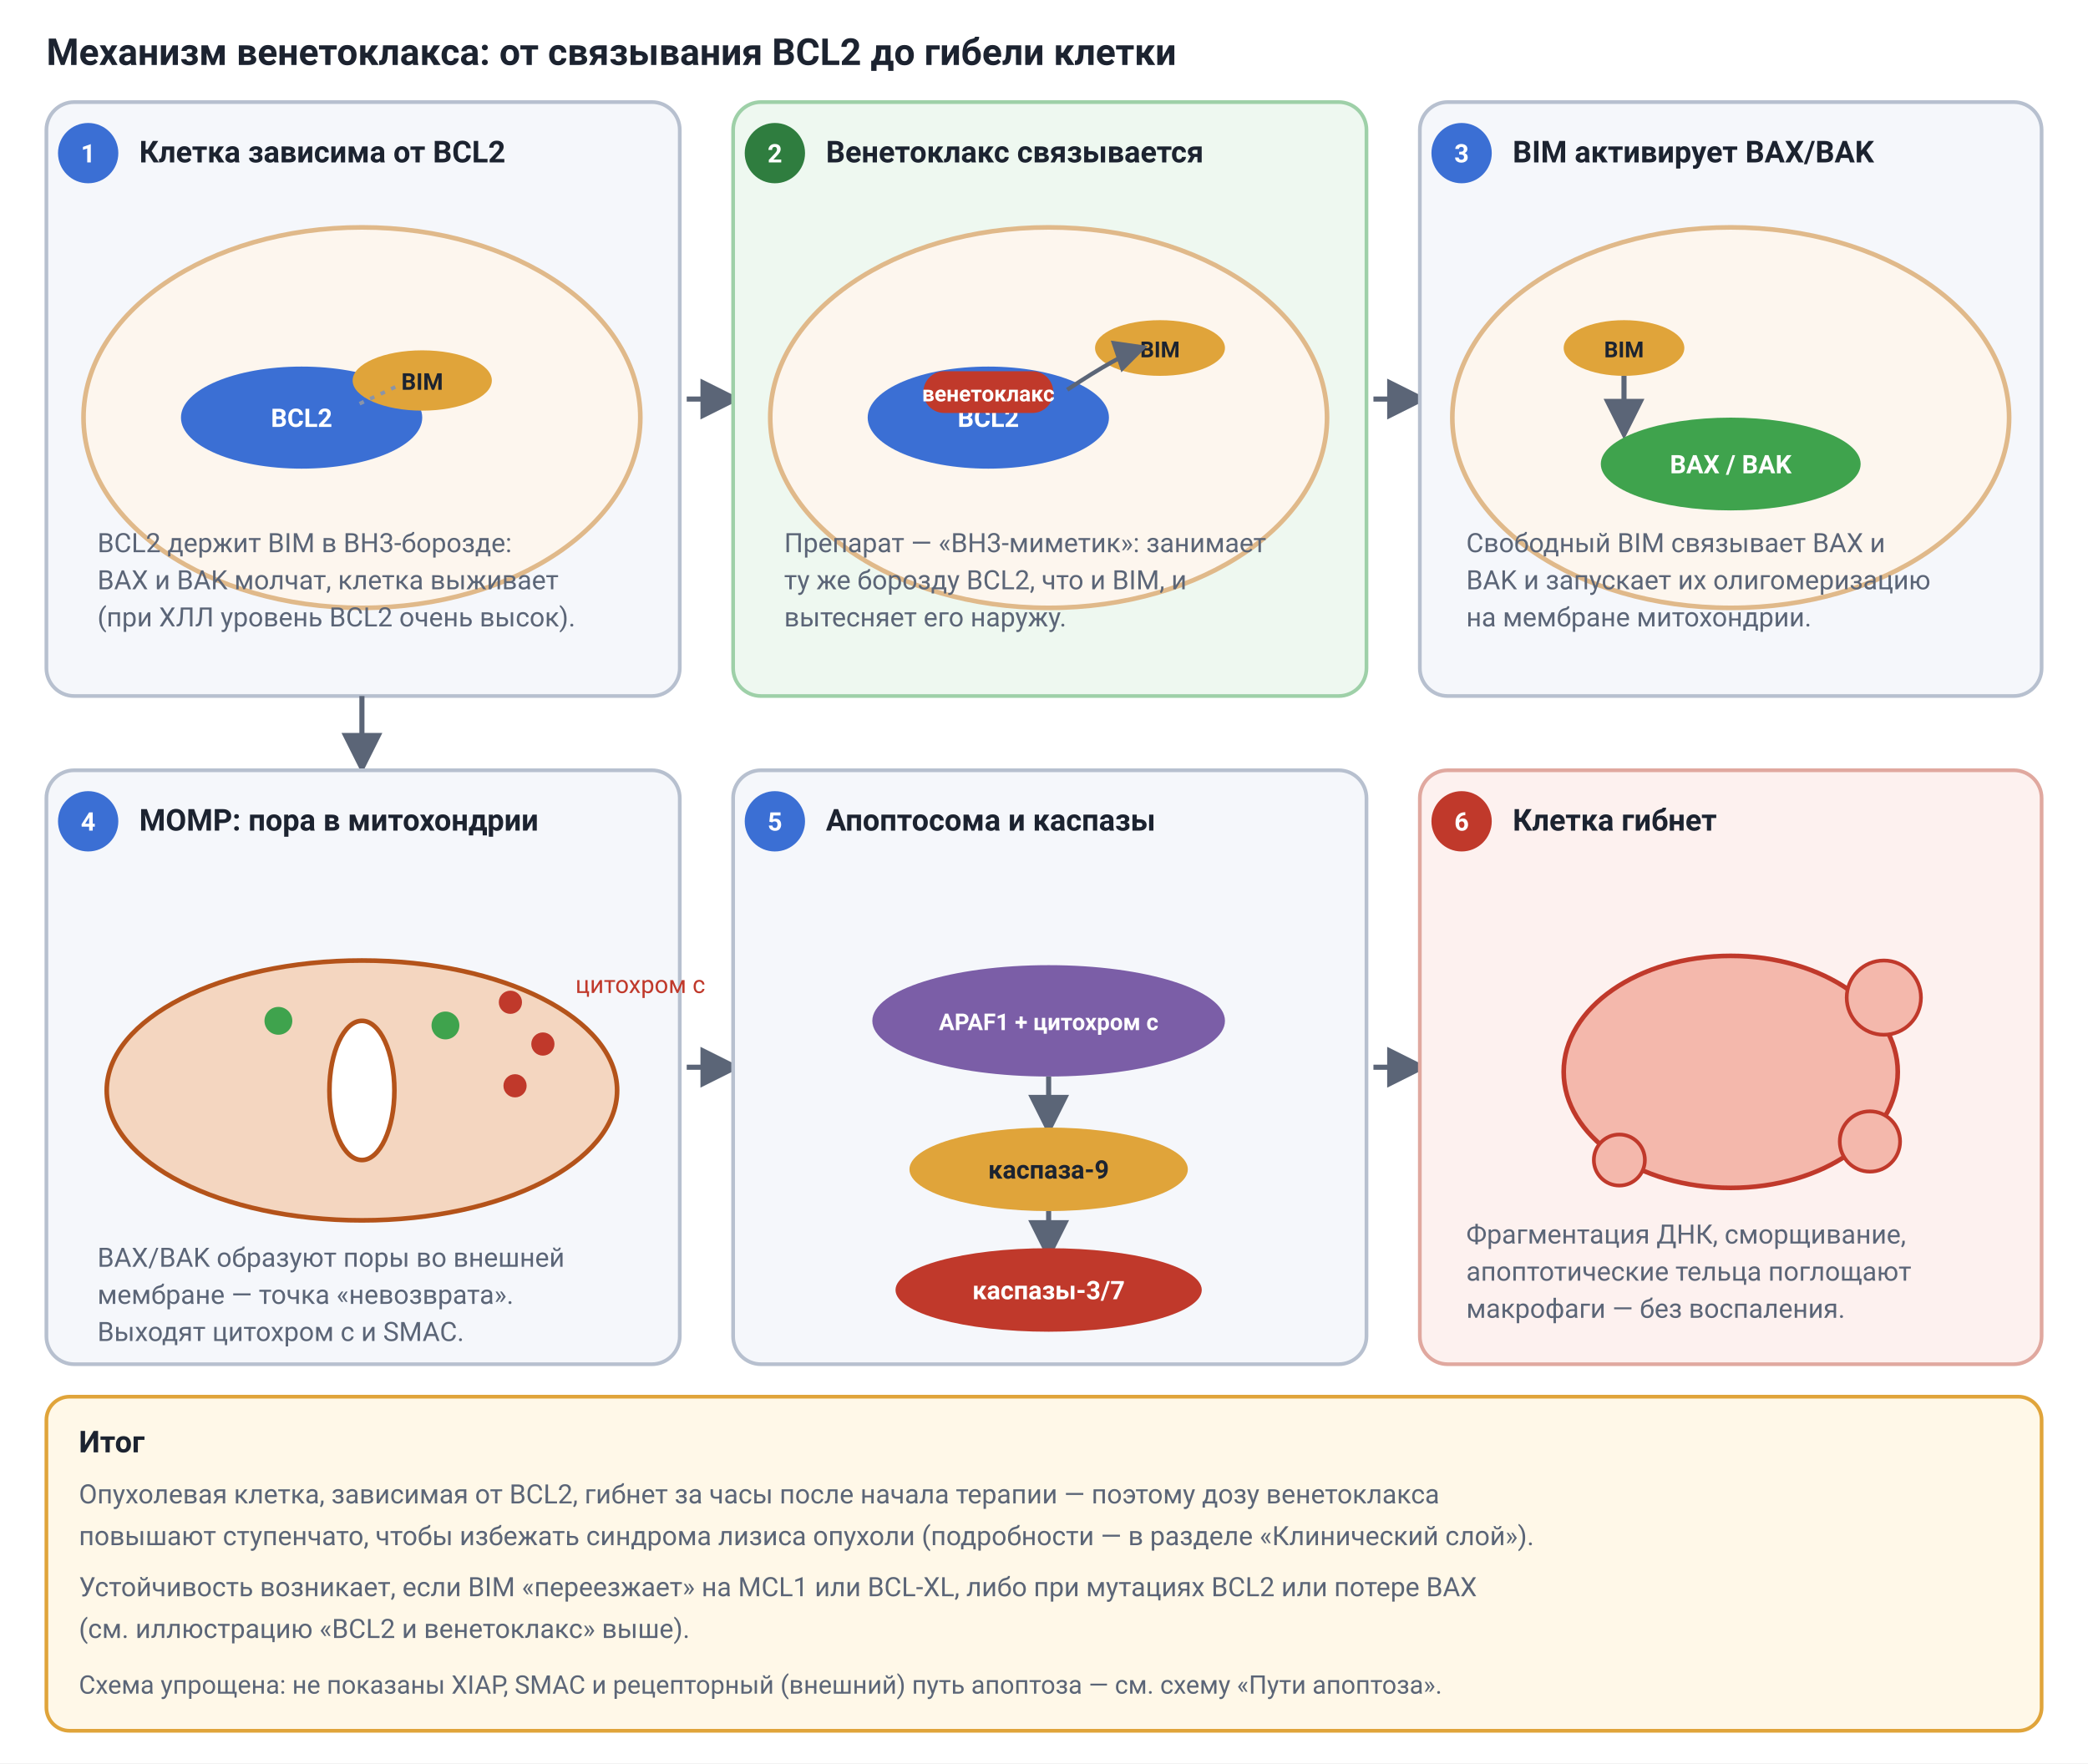
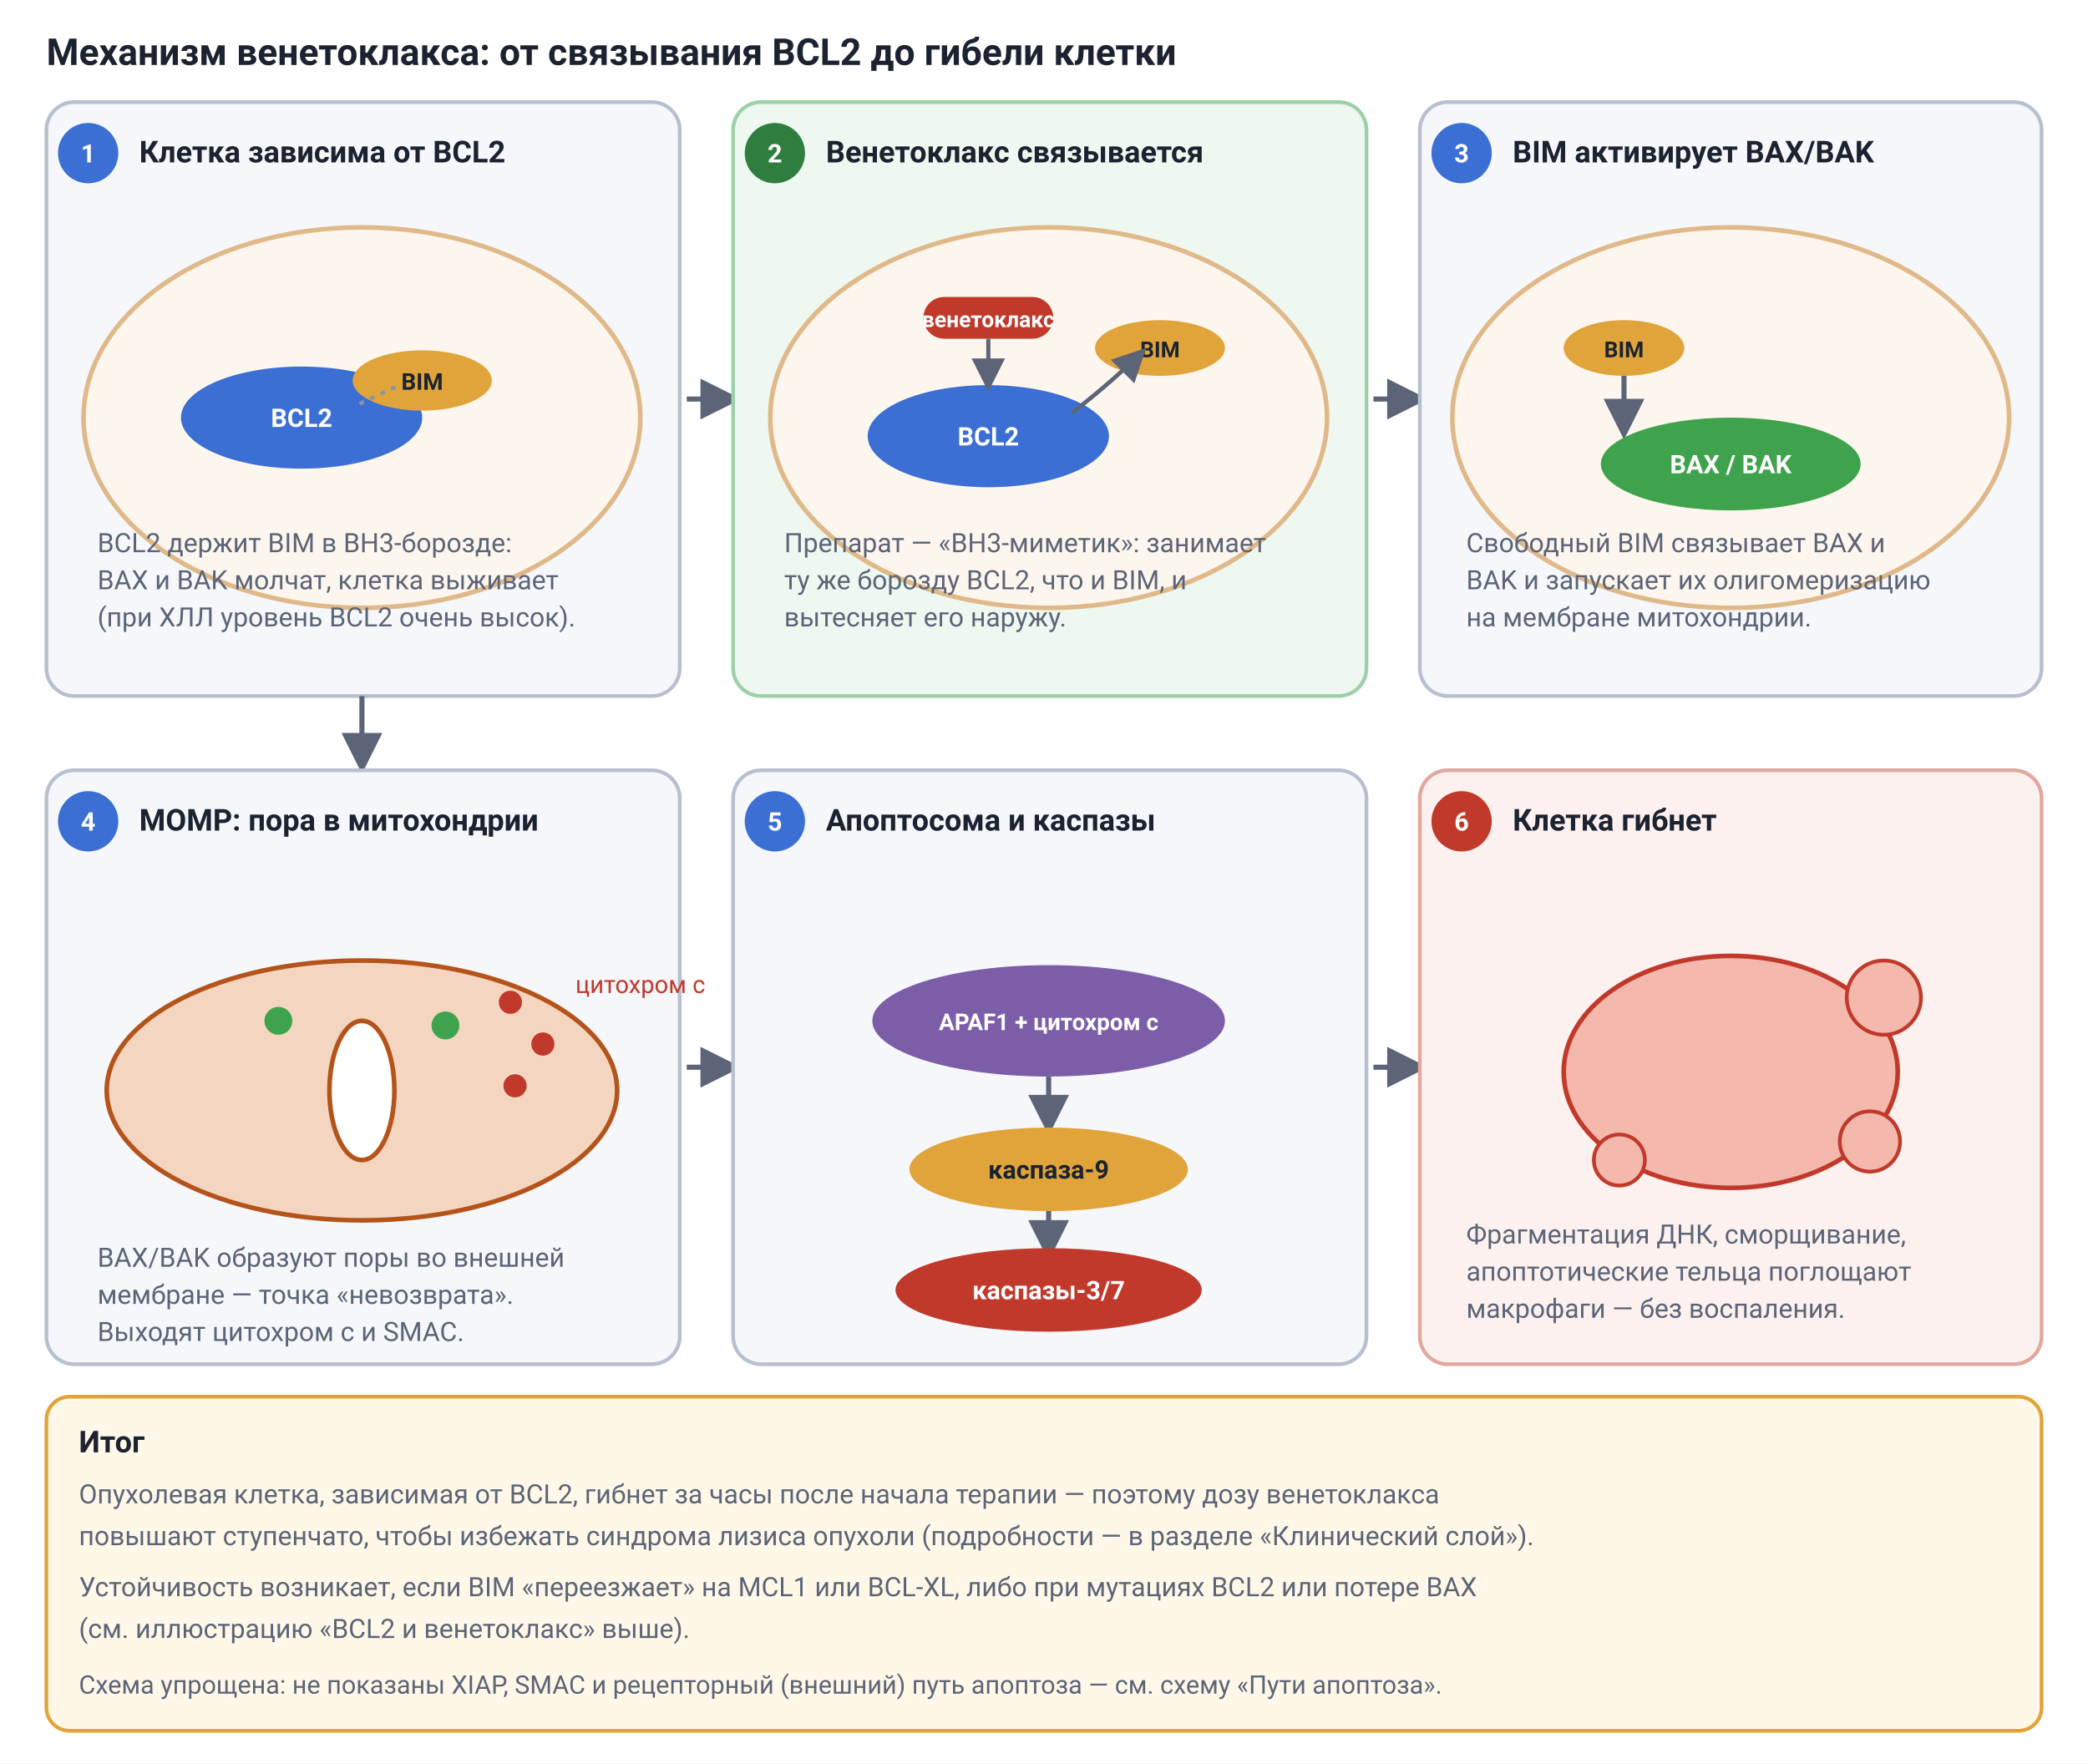
<svg xmlns="http://www.w3.org/2000/svg" viewBox="0 0 900 760" role="img" aria-labelledby="t d">
  <style>
    text { font-family: system-ui, "Segoe UI", Roboto, Arial, sans-serif; fill: #1c2330; }
    .h { font-size: 16px; font-weight: 700; }
    .b { font-size: 13px; font-weight: 700; }
    .s { font-size: 11.5px; fill: #5b6577; }
    .w { font-size: 11px; font-weight: 700; fill: #fff; text-anchor: middle; }
    .box { fill: #f5f7fb; stroke: #b7c0cf; stroke-width: 1.6; }
    .cell { fill: #fdf6ee; stroke: #e0b98a; stroke-width: 2; }
    .num { width: 26px; height: 26px; }
    .ar { stroke: #5b6577; stroke-width: 2.2; fill: none; }
  </style>
  <defs>
    <marker id="ar" viewBox="0 0 10 10" refX="8" refY="5" markerWidth="8" markerHeight="8" orient="auto">
      <path d="M0 0 L10 5 L0 10 z" fill="#5b6577" />
    </marker>
    <marker id="arw" viewBox="0 0 10 10" refX="8" refY="5" markerWidth="8" markerHeight="8" orient="auto">
      <path d="M0 0 L10 5 L0 10 z" fill="#fff" />
    </marker>
  </defs>
  <rect width="900" height="760" fill="#ffffff" />
  <text class="h" x="20" y="28">Механизм венетоклакса: от связывания BCL2 до гибели клетки</text>
  <g>
    <rect class="box" x="20" y="44" width="273" height="256" rx="12" />
    <circle cx="38" cy="66" r="13" fill="#3b6fd4" />
    <text class="w" x="38" y="70">1</text>
    <text class="b" x="60" y="70">Клетка зависима от BCL2</text>
    <ellipse class="cell" cx="156" cy="180" rx="120" ry="82" />
    <ellipse cx="130" cy="180" rx="52" ry="22" fill="#3b6fd4" />
    <text class="w" x="130" y="184">BCL2</text>
    <ellipse cx="182" cy="164" rx="30" ry="13" fill="#e0a43a" />
    <text class="w" x="182" y="168" style="fill:#1c2330;font-size:10px">BIM</text>
    <path d="M155 174 Q168 168 172 166" stroke="#8a94a8" stroke-width="1.6" fill="none" stroke-dasharray="2 3" />
    <text class="s" x="42" y="238">BCL2 держит BIM в BH3-борозде:</text>
    <text class="s" x="42" y="254">BAX и BAK молчат, клетка выживает</text>
    <text class="s" x="42" y="270">(при ХЛЛ уровень BCL2 очень высок).</text>
  </g>
  <path class="ar" d="M296 172 H316" marker-end="url(#ar)" />
  <g>
    <rect class="box" x="316" y="44" width="273" height="256" rx="12" style="fill:#eef8f0;stroke:#9ed0a8" />
    <circle cx="334" cy="66" r="13" fill="#2f7d3f" />
    <text class="w" x="334" y="70">2</text>
    <text class="b" x="356" y="70">Венетоклакс связывается</text>
    <ellipse class="cell" cx="452" cy="180" rx="120" ry="82" />
-     <ellipse cx="426" cy="180" rx="52" ry="22" fill="#3b6fd4" />
-     <text class="w" x="426" y="184">BCL2</text>
-     <rect x="398" y="160" width="56" height="18" rx="9" fill="#c0392b" />
-     <text class="w" x="426" y="173" style="font-size:9.5px">венетоклакс</text>
+     <ellipse cx="426" cy="188" rx="52" ry="22" fill="#3b6fd4" />
+     <text class="w" x="426" y="192">BCL2</text>
+     <rect x="398" y="128" width="56" height="18" rx="9" fill="#c0392b" />
+     <text class="w" x="426" y="141" style="font-size:9.5px">венетоклакс</text>
+     <path d="M426 146 V166" class="ar" style="stroke-width:1.8" marker-end="url(#ar)" />
    <ellipse cx="500" cy="150" rx="28" ry="12" fill="#e0a43a" />
    <text class="w" x="500" y="154" style="fill:#1c2330;font-size:9.5px">BIM</text>
-     <path d="M460 168 C475 158 486 152 492 150" class="ar" style="stroke-width:1.8" marker-end="url(#ar)" />
+     <path d="M462 178 C475 168 486 158 492 152" class="ar" style="stroke-width:1.8" marker-end="url(#ar)" />
    <text class="s" x="338" y="238">Препарат — «BH3-миметик»: занимает</text>
    <text class="s" x="338" y="254">ту же борозду BCL2, что и BIM, и</text>
    <text class="s" x="338" y="270">вытесняет его наружу.</text>
  </g>
  <path class="ar" d="M592 172 H612" marker-end="url(#ar)" />
  <g>
    <rect class="box" x="612" y="44" width="268" height="256" rx="12" />
    <circle cx="630" cy="66" r="13" fill="#3b6fd4" />
    <text class="w" x="630" y="70">3</text>
    <text class="b" x="652" y="70">BIM активирует BAX/BAK</text>
    <ellipse class="cell" cx="746" cy="180" rx="120" ry="82" />
    <ellipse cx="700" cy="150" rx="26" ry="12" fill="#e0a43a" />
    <text class="w" x="700" y="154" style="fill:#1c2330;font-size:9.5px">BIM</text>
    <path d="M700 162 V186" class="ar" marker-end="url(#ar)" />
    <ellipse cx="746" cy="200" rx="56" ry="20" fill="#3fa34d" />
    <text class="w" x="746" y="204">BAX / BAK</text>
    <text class="s" x="632" y="238">Свободный BIM связывает BAX и</text>
    <text class="s" x="632" y="254">BAK и запускает их олигомеризацию</text>
    <text class="s" x="632" y="270">на мембране митохондрии.</text>
  </g>
  <path class="ar" d="M156 300 V330" marker-end="url(#ar)" />
  <g>
    <rect class="box" x="20" y="332" width="273" height="256" rx="12" />
    <circle cx="38" cy="354" r="13" fill="#3b6fd4" />
    <text class="w" x="38" y="358">4</text>
    <text class="b" x="60" y="358">МОМР: пора в митохондрии</text>
    <ellipse cx="156" cy="470" rx="110" ry="56" fill="#f4d6c0" stroke="#b4531a" stroke-width="2" />
    <ellipse cx="156" cy="470" rx="14" ry="30" fill="#fff" stroke="#b4531a" stroke-width="2" />
    <circle cx="120" cy="440" r="6" fill="#3fa34d" />
    <circle cx="192" cy="442" r="6" fill="#3fa34d" />
    <circle cx="220" cy="432" r="5" fill="#c0392b" />
    <circle cx="234" cy="450" r="5" fill="#c0392b" />
    <circle cx="222" cy="468" r="5" fill="#c0392b" />
    <text class="s" x="248" y="428" style="font-size:10.5px;fill:#c0392b">цитохром c</text>
    <text class="s" x="42" y="546">BAX/BAK образуют поры во внешней</text>
    <text class="s" x="42" y="562">мембране — точка «невозврата».</text>
    <text class="s" x="42" y="578">Выходят цитохром c и SMAC.</text>
  </g>
  <path class="ar" d="M296 460 H316" marker-end="url(#ar)" />
  <g>
    <rect class="box" x="316" y="332" width="273" height="256" rx="12" />
    <circle cx="334" cy="354" r="13" fill="#3b6fd4" />
    <text class="w" x="334" y="358">5</text>
    <text class="b" x="356" y="358">Апоптосома и каспазы</text>
    <ellipse cx="452" cy="440" rx="76" ry="24" fill="#7b5ea7" />
    <text class="w" x="452" y="444" style="font-size:10px">APAF1 + цитохром c</text>
    <path d="M452 464 V486" class="ar" marker-end="url(#ar)" />
    <ellipse cx="452" cy="504" rx="60" ry="18" fill="#e0a43a" />
    <text class="w" x="452" y="508" style="fill:#1c2330">каспаза-9</text>
    <path d="M452 522 V540" class="ar" marker-end="url(#ar)" />
    <ellipse cx="452" cy="556" rx="66" ry="18" fill="#c0392b" />
    <text class="w" x="452" y="560">каспазы-3/7</text>
    <text class="s" x="338" y="588" style="display:none" />
  </g>
  <path class="ar" d="M592 460 H612" marker-end="url(#ar)" />
  <g>
    <rect class="box" x="612" y="332" width="268" height="256" rx="12" style="fill:#fdf1ef;stroke:#e0a89f" />
    <circle cx="630" cy="354" r="13" fill="#c0392b" />
    <text class="w" x="630" y="358">6</text>
    <text class="b" x="652" y="358">Клетка гибнет</text>
    <ellipse cx="746" cy="462" rx="72" ry="50" fill="#f4b8ac" stroke="#c0392b" stroke-width="2" />
    <circle cx="812" cy="430" r="16" fill="#f4b8ac" stroke="#c0392b" stroke-width="1.6" />
    <circle cx="806" cy="492" r="13" fill="#f4b8ac" stroke="#c0392b" stroke-width="1.6" />
    <circle cx="698" cy="500" r="11" fill="#f4b8ac" stroke="#c0392b" stroke-width="1.6" />
    <text class="s" x="632" y="536">Фрагментация ДНК, сморщивание,</text>
    <text class="s" x="632" y="552">апоптотические тельца поглощают</text>
    <text class="s" x="632" y="568">макрофаги — без воспаления.</text>
  </g>
  <rect class="box" x="20" y="602" width="860" height="144" rx="10" style="fill:#fff8e8;stroke:#e0a43a" />
  <text class="b" x="34" y="626">Итог</text>
  <text class="s" x="34" y="648">Опухолевая клетка, зависимая от BCL2, гибнет за часы после начала терапии — поэтому дозу венетоклакса</text>
  <text class="s" x="34" y="666">повышают ступенчато, чтобы избежать синдрома лизиса опухоли (подробности — в разделе «Клинический слой»).</text>
  <text class="s" x="34" y="688">Устойчивость возникает, если BIM «переезжает» на MCL1 или BCL-XL, либо при мутациях BCL2 или потере BAX</text>
  <text class="s" x="34" y="706">(см. иллюстрацию «BCL2 и венетоклакс» выше).</text>
  <text class="s" x="34" y="730" style="font-size:11px">Схема упрощена: не показаны XIAP, SMAC и рецепторный (внешний) путь апоптоза — см. схему «Пути апоптоза».</text>
</svg>
